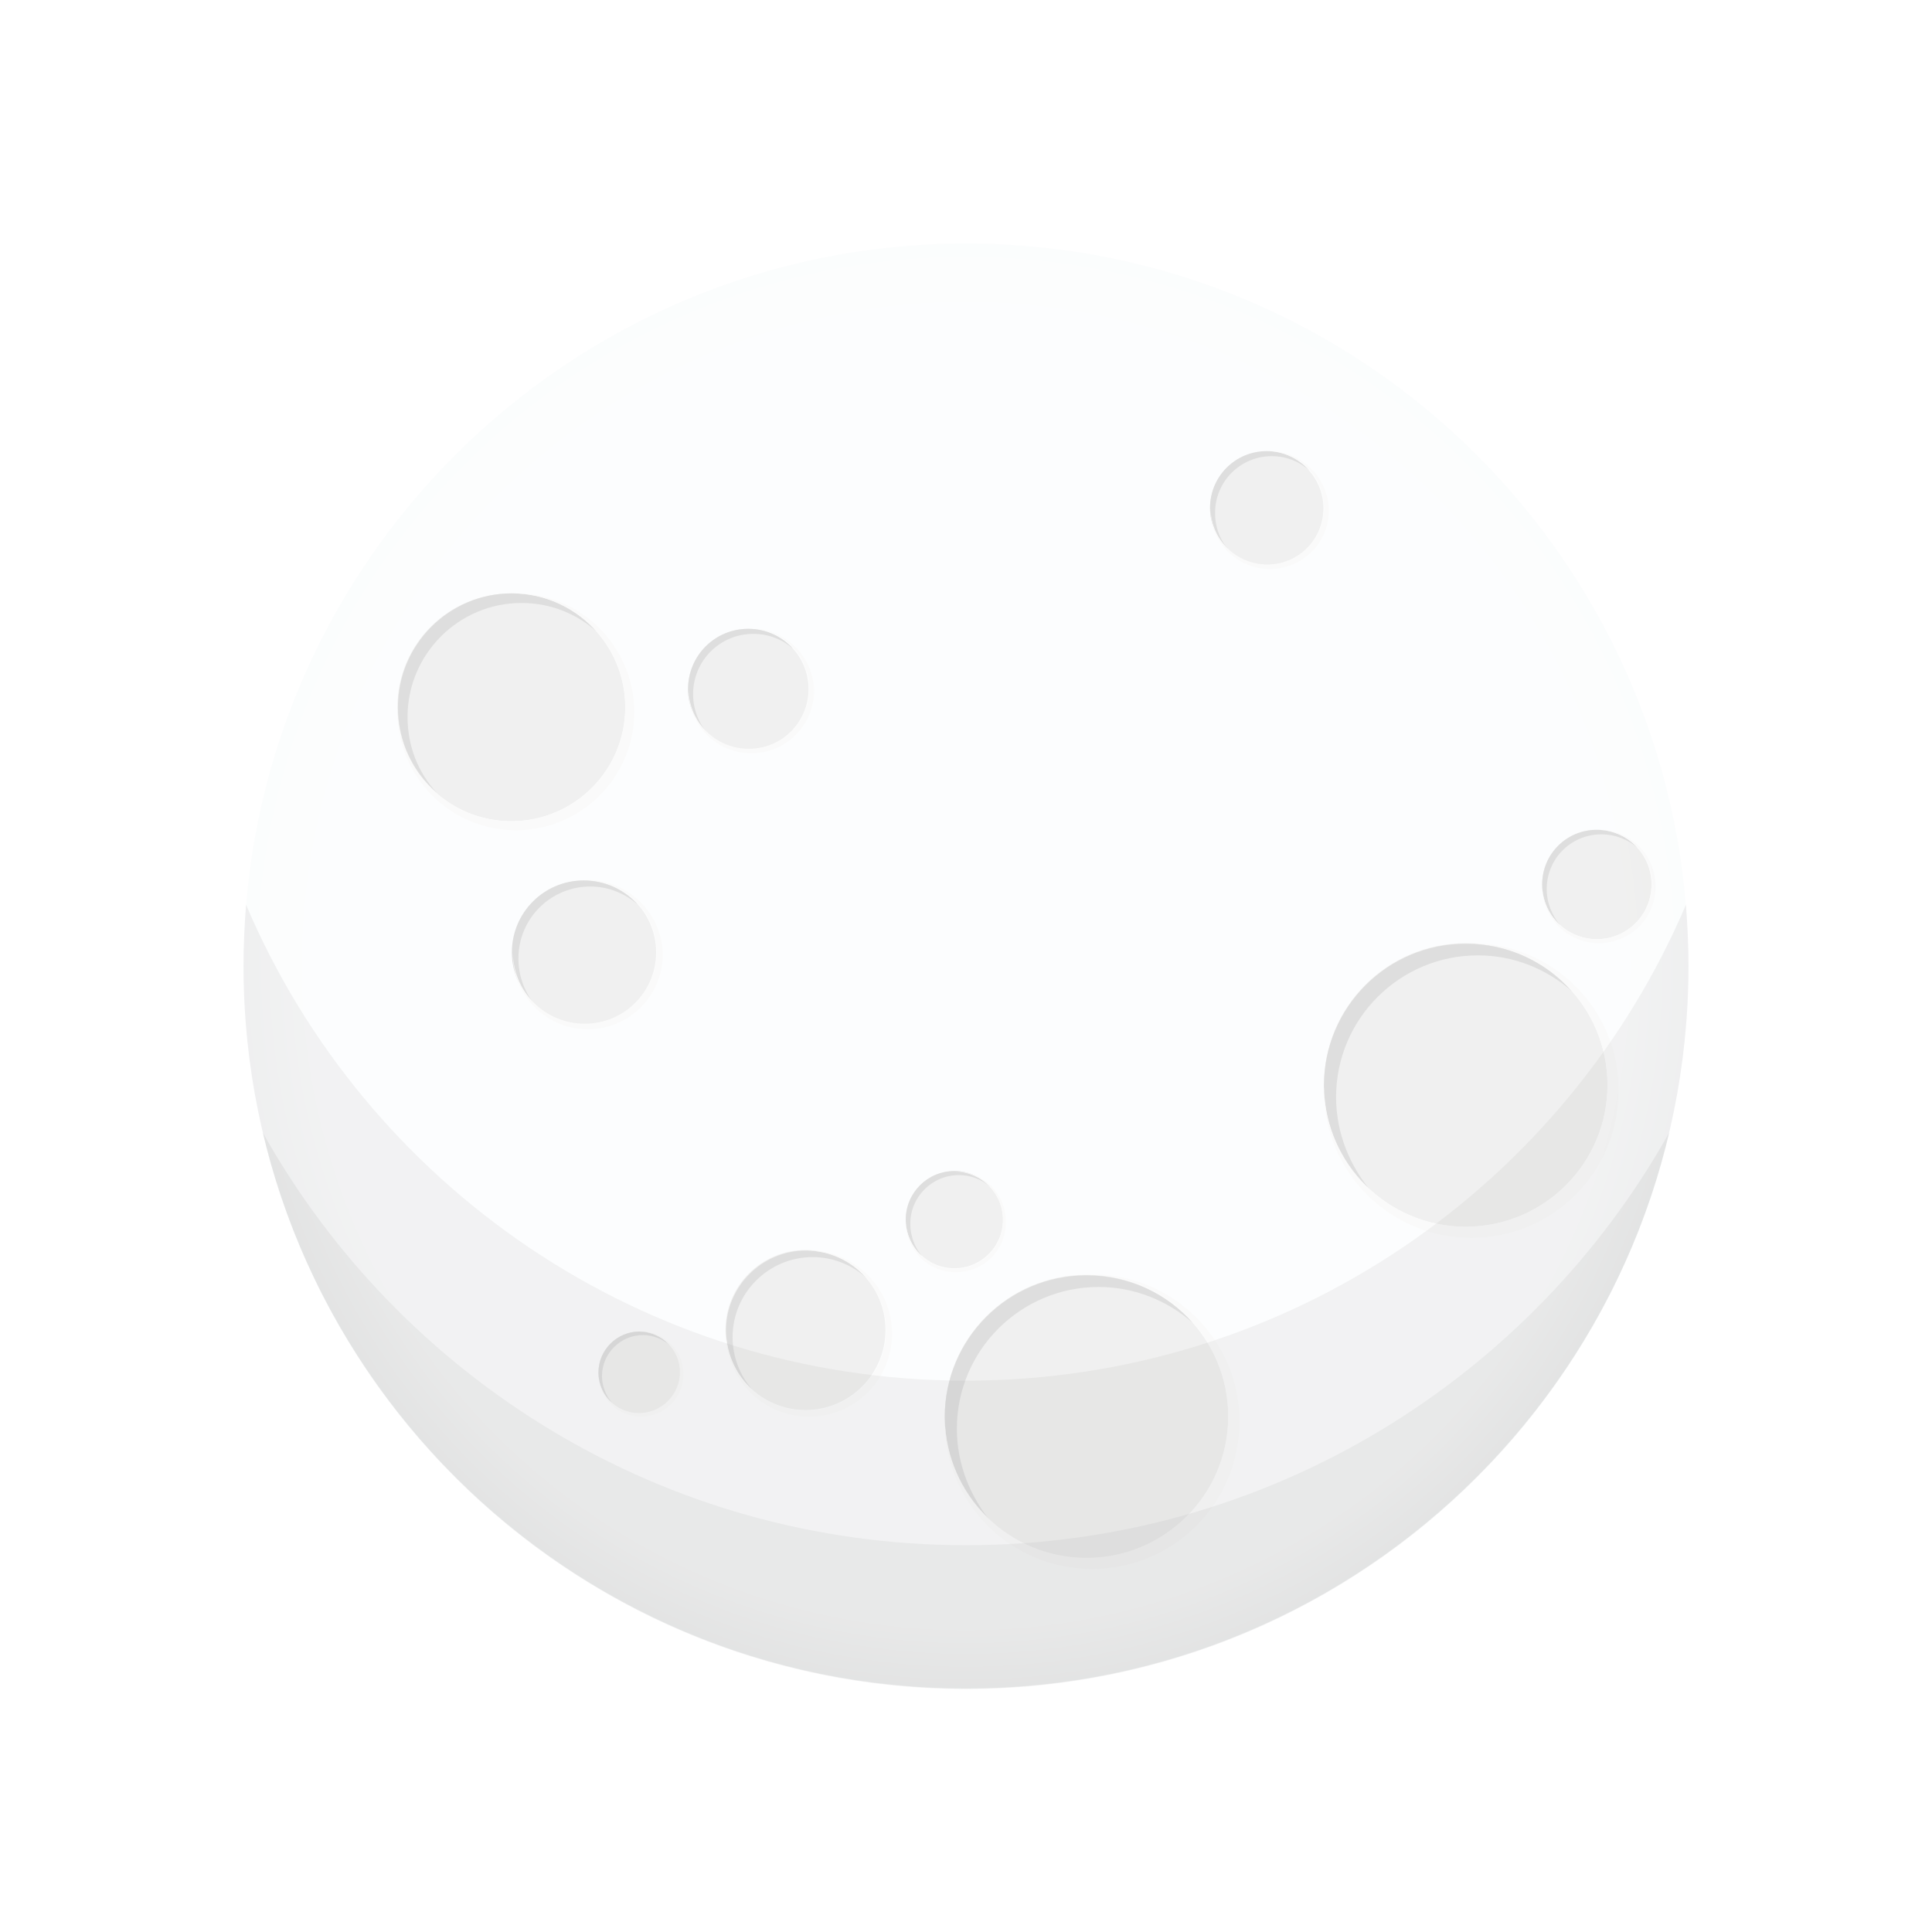
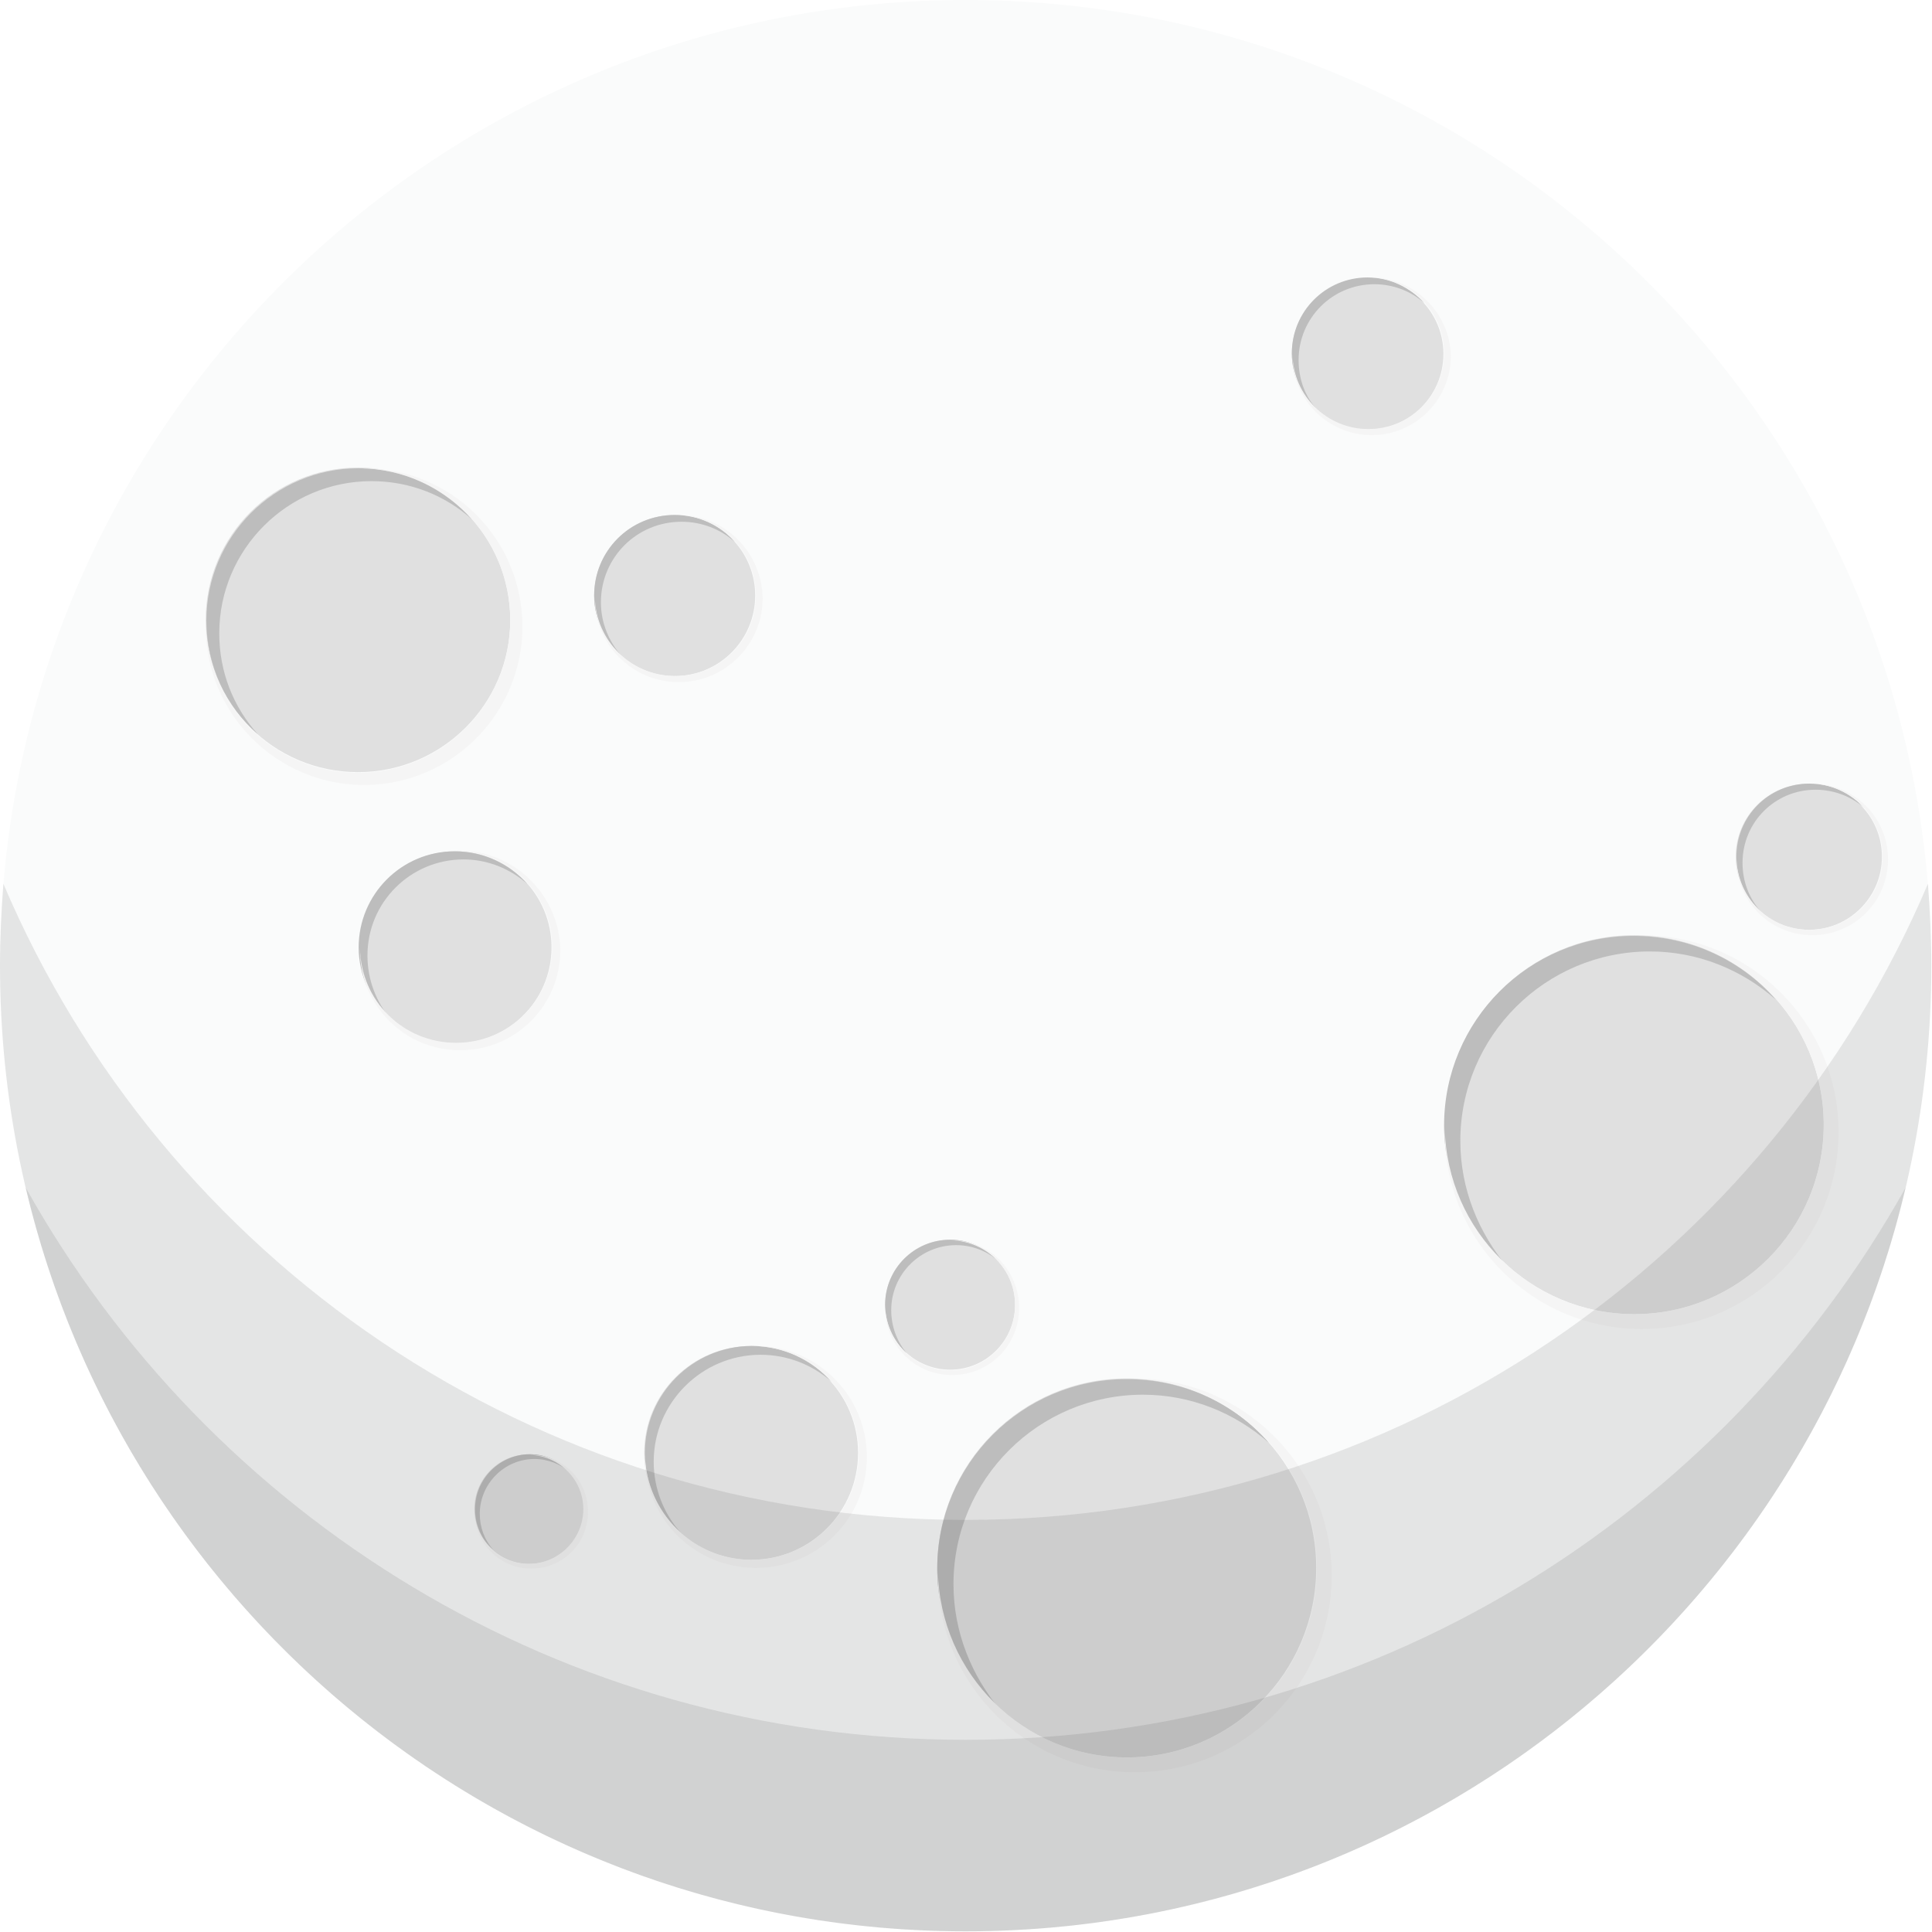
- <svg xmlns="http://www.w3.org/2000/svg" version="1.1" id="Layer_1" x="0px" y="0px" viewBox="0 0 381.6 381.6" style="enable-background:new 0 0 381.6 381.6;" xml:space="preserve">
+ <svg xmlns="http://www.w3.org/2000/svg" version="1.1" id="Layer_1" x="0px" y="0px" viewBox="0 0 285.5 285.5" style="enable-background:new 0 0 285.5 285.5;" xml:space="preserve">
  <style type="text/css">
- 	.st0{fill:#F9FBFC;}
- 	.st1{fill:#E1E1E0;}
+ 	.st0{fill:#FAFBFB;}
+ 	.st1{fill:#E0E0E0;}
	.st2{fill:#BDBDBD;}
	.st3{fill:#F5F5F5;}
- 	.st4{opacity:0.1;fill:#212120;}
- 	.st5{opacity:0.5;fill:url(#SVGID_1_);}
+ 	.st4{opacity:0.1;fill:#212121;}
</style>
  <g>
-     <circle class="st0" cx="190.8" cy="190.8" r="142.7" />
+     <circle class="st0" cx="142.7" cy="142.7" r="142.7" />
    <g>
-       <circle class="st1" cx="101" cy="139.7" r="22.5" />
-       <path class="st2" d="M80.5,141.6c0-12.4,10.1-22.5,22.5-22.5c5.7,0,10.9,2.1,14.9,5.7c-4.1-4.6-10.1-7.6-16.8-7.6    c-12.4,0-22.5,10.1-22.5,22.5c0,6.7,2.9,12.7,7.6,16.8C82.6,152.6,80.5,147.4,80.5,141.6z" />
-       <path class="st3" d="M101.9,117.2c-0.1,0-0.3,0-0.4,0c12.2,0.2,22,10.2,22,22.5c0,12.4-10.1,22.5-22.5,22.5    c-12.3,0-22.2-9.8-22.5-22c0,0.1,0,0.3,0,0.4c0,12.9,10.5,23.4,23.4,23.4c12.9,0,23.4-10.5,23.4-23.4    C125.2,127.7,114.8,117.2,101.9,117.2z" />
+       <circle class="st1" cx="52.9" cy="91.6" r="22.5" />
+       <path class="st2" d="M32.4,93.6c0-12.4,10.1-22.5,22.5-22.5c5.7,0,10.9,2.1,14.9,5.7c-4.1-4.6-10.1-7.6-16.8-7.6    c-12.4,0-22.5,10.1-22.5,22.5c0,6.7,2.9,12.7,7.6,16.8C34.5,104.5,32.4,99.3,32.4,93.6z" />
+       <path class="st3" d="M53.8,69.2c-0.1,0-0.3,0-0.4,0c12.2,0.2,22,10.2,22,22.5c0,12.4-10.1,22.5-22.5,22.5    c-12.3,0-22.2-9.8-22.5-22c0,0.1,0,0.3,0,0.4c0,12.9,10.5,23.4,23.4,23.4c12.9,0,23.4-10.5,23.4-23.4    C77.2,79.6,66.7,69.2,53.8,69.2z" />
    </g>
    <g>
-       <circle class="st1" cx="250.2" cy="100.4" r="11.2" />
-       <path class="st2" d="M240,101.3c0-6.2,5-11.2,11.2-11.2c2.9,0,5.5,1.1,7.4,2.8c-2.1-2.3-5.1-3.8-8.4-3.8c-6.2,0-11.2,5-11.2,11.2    c0,3.3,1.5,6.3,3.8,8.4C241,106.8,240,104.2,240,101.3z" />
-       <path class="st3" d="M250.7,89.1c-0.1,0-0.1,0-0.2,0c6.1,0.1,11,5.1,11,11.2c0,6.2-5,11.2-11.2,11.2c-6.1,0-11.1-4.9-11.2-11    c0,0.1,0,0.1,0,0.2c0,6.4,5.2,11.7,11.7,11.7s11.7-5.2,11.7-11.7C262.3,94.3,257.1,89.1,250.7,89.1z" />
+       <circle class="st1" cx="202.1" cy="52.3" r="11.2" />
+       <path class="st2" d="M191.9,53.2c0-6.2,5-11.2,11.2-11.2c2.9,0,5.5,1.1,7.4,2.8c-2.1-2.3-5.1-3.8-8.4-3.8c-6.2,0-11.2,5-11.2,11.2    c0,3.3,1.5,6.3,3.8,8.4C192.9,58.7,191.9,56.1,191.9,53.2z" />
+       <path class="st3" d="M202.6,41c-0.1,0-0.1,0-0.2,0c6.1,0.1,11,5.1,11,11.2c0,6.2-5,11.2-11.2,11.2c-6.1,0-11.1-4.9-11.2-11    c0,0.1,0,0.1,0,0.2c0,6.4,5.2,11.7,11.7,11.7c6.4,0,11.7-5.2,11.7-11.7C214.3,46.3,209,41,202.6,41z" />
    </g>
    <g>
-       <circle class="st1" cx="289.5" cy="214.3" r="28" />
-       <path class="st2" d="M263.9,216.7c0-15.5,12.6-28,28-28c7.1,0,13.6,2.7,18.6,7.1c-5.1-5.8-12.6-9.4-21-9.4c-15.5,0-28,12.6-28,28    c0,8.4,3.7,15.8,9.4,21C266.6,230.3,263.9,223.8,263.9,216.7z" />
-       <path class="st3" d="M290.6,186.3c-0.2,0-0.4,0-0.6,0c15.2,0.3,27.5,12.7,27.5,28c0,15.5-12.6,28-28,28c-15.3,0-27.7-12.3-28-27.5    c0,0.2,0,0.4,0,0.6c0,16.1,13,29.1,29.1,29.1c16.1,0,29.1-13,29.1-29.1C319.8,199.3,306.7,186.3,290.6,186.3z" />
+       <circle class="st1" cx="241.5" cy="166.2" r="28" />
+       <path class="st2" d="M215.8,168.6c0-15.5,12.6-28,28-28c7.1,0,13.6,2.7,18.6,7.1c-5.1-5.8-12.6-9.4-21-9.4c-15.5,0-28,12.6-28,28    c0,8.4,3.7,15.8,9.4,21C218.5,182.2,215.8,175.7,215.8,168.6z" />
+       <path class="st3" d="M242.6,138.2c-0.2,0-0.4,0-0.6,0c15.2,0.3,27.5,12.7,27.5,28c0,15.5-12.6,28-28,28c-15.3,0-27.7-12.3-28-27.5    c0,0.2,0,0.4,0,0.6c0,16.1,13,29.1,29.1,29.1c16.1,0,29.1-13,29.1-29.1C271.7,151.2,258.7,138.2,242.6,138.2z" />
    </g>
    <g>
-       <circle class="st1" cx="214.6" cy="279.8" r="28" />
-       <path class="st2" d="M189,282.2c0-15.5,12.6-28,28-28c7.1,0,13.6,2.7,18.6,7.1c-5.1-5.8-12.6-9.4-21-9.4c-15.5,0-28,12.6-28,28    c0,8.4,3.7,15.8,9.4,21C191.7,295.8,189,289.3,189,282.2z" />
-       <path class="st3" d="M215.7,251.7c-0.2,0-0.4,0-0.6,0c15.2,0.3,27.5,12.7,27.5,28c0,15.5-12.6,28-28,28c-15.3,0-27.7-12.3-28-27.5    c0,0.2,0,0.4,0,0.6c0,16.1,13,29.1,29.1,29.1s29.1-13,29.1-29.1C244.9,264.8,231.8,251.7,215.7,251.7z" />
+       <circle class="st1" cx="166.5" cy="231.7" r="28" />
+       <path class="st2" d="M140.9,234.1c0-15.5,12.6-28,28-28c7.1,0,13.6,2.7,18.6,7.1c-5.1-5.8-12.6-9.4-21-9.4c-15.5,0-28,12.6-28,28    c0,8.4,3.7,15.8,9.4,21C143.6,247.7,140.9,241.2,140.9,234.1z" />
+       <path class="st3" d="M167.7,203.7c-0.2,0-0.4,0-0.6,0c15.2,0.3,27.5,12.7,27.5,28c0,15.5-12.6,28-28,28c-15.3,0-27.7-12.3-28-27.5    c0,0.2,0,0.4,0,0.6c0,16.1,13,29.1,29.1,29.1s29.1-13,29.1-29.1C196.8,216.7,183.7,203.7,167.7,203.7z" />
    </g>
    <g>
-       <circle class="st1" cx="159.1" cy="262.7" r="15.8" />
-       <path class="st2" d="M144.7,264.1c0-8.7,7.1-15.8,15.8-15.8c4,0,7.7,1.5,10.5,4c-2.9-3.3-7.1-5.3-11.8-5.3    c-8.7,0-15.8,7.1-15.8,15.8c0,4.7,2.1,8.9,5.3,11.8C146.2,271.8,144.7,268.1,144.7,264.1z" />
-       <path class="st3" d="M159.8,247c-0.1,0-0.2,0-0.3,0c8.6,0.2,15.5,7.2,15.5,15.8c0,8.7-7.1,15.8-15.8,15.8    c-8.6,0-15.6-6.9-15.8-15.5c0,0.1,0,0.2,0,0.3c0,9.1,7.3,16.4,16.4,16.4c9.1,0,16.4-7.3,16.4-16.4    C176.2,254.3,168.8,247,159.8,247z" />
+       <circle class="st1" cx="111" cy="214.7" r="15.8" />
+       <path class="st2" d="M96.6,216c0-8.7,7.1-15.8,15.8-15.8c4,0,7.7,1.5,10.5,4c-2.9-3.3-7.1-5.3-11.8-5.3c-8.7,0-15.8,7.1-15.8,15.8    c0,4.7,2.1,8.9,5.3,11.8C98.1,223.7,96.6,220,96.6,216z" />
+       <path class="st3" d="M111.7,198.9c-0.1,0-0.2,0-0.3,0c8.6,0.2,15.5,7.2,15.5,15.8c0,8.7-7.1,15.8-15.8,15.8    c-8.6,0-15.6-6.9-15.8-15.5c0,0.1,0,0.2,0,0.3c0,9.1,7.3,16.4,16.4,16.4s16.4-7.3,16.4-16.4C128.1,206.2,120.7,198.9,111.7,198.9z    " />
    </g>
    <g>
-       <circle class="st1" cx="188.5" cy="240.9" r="9.6" />
-       <path class="st2" d="M179.8,241.7c0-5.3,4.3-9.6,9.6-9.6c2.4,0,4.6,0.9,6.3,2.4c-1.8-2-4.3-3.2-7.2-3.2c-5.3,0-9.6,4.3-9.6,9.6    c0,2.8,1.2,5.4,3.2,7.2C180.7,246.4,179.8,244.2,179.8,241.7z" />
-       <path class="st3" d="M188.9,231.4c-0.1,0-0.1,0-0.2,0c5.2,0.1,9.4,4.3,9.4,9.6c0,5.3-4.3,9.6-9.6,9.6c-5.2,0-9.4-4.2-9.6-9.4    c0,0.1,0,0.1,0,0.2c0,5.5,4.4,9.9,9.9,9.9c5.5,0,9.9-4.4,9.9-9.9S194.4,231.4,188.9,231.4z" />
+       <circle class="st1" cx="140.4" cy="192.8" r="9.6" />
+       <path class="st2" d="M131.7,193.6c0-5.3,4.3-9.6,9.6-9.6c2.4,0,4.6,0.9,6.3,2.4c-1.8-2-4.3-3.2-7.2-3.2c-5.3,0-9.6,4.3-9.6,9.6    c0,2.8,1.2,5.4,3.2,7.2C132.6,198.3,131.7,196.1,131.7,193.6z" />
+       <path class="st3" d="M140.8,183.3c-0.1,0-0.1,0-0.2,0c5.2,0.1,9.4,4.3,9.4,9.6c0,5.3-4.3,9.6-9.6,9.6c-5.2,0-9.4-4.2-9.6-9.4    c0,0.1,0,0.1,0,0.2c0,5.5,4.4,9.9,9.9,9.9c5.5,0,9.9-4.4,9.9-9.9S146.3,183.3,140.8,183.3z" />
    </g>
    <g>
-       <circle class="st1" cx="315.4" cy="174.7" r="10.8" />
-       <path class="st2" d="M305.5,175.6c0-6,4.8-10.8,10.8-10.8c2.7,0,5.3,1,7.2,2.7c-2-2.2-4.9-3.6-8.1-3.6c-6,0-10.8,4.8-10.8,10.8    c0,3.2,1.4,6.1,3.6,8.1C306.6,180.9,305.5,178.4,305.5,175.6z" />
-       <path class="st3" d="M315.8,163.9c-0.1,0-0.1,0-0.2,0c5.9,0.1,10.6,4.9,10.6,10.8c0,6-4.8,10.8-10.8,10.8    c-5.9,0-10.7-4.7-10.8-10.6c0,0.1,0,0.1,0,0.2c0,6.2,5,11.2,11.2,11.2c6.2,0,11.2-5,11.2-11.2S322.1,163.9,315.8,163.9z" />
+       <circle class="st1" cx="267.3" cy="126.6" r="10.8" />
+       <path class="st2" d="M257.5,127.5c0-6,4.8-10.8,10.8-10.8c2.7,0,5.3,1,7.2,2.7c-2-2.2-4.9-3.6-8.1-3.6c-6,0-10.8,4.8-10.8,10.8    c0,3.2,1.4,6.1,3.6,8.1C258.5,132.8,257.5,130.3,257.5,127.5z" />
+       <path class="st3" d="M267.8,115.8c-0.1,0-0.1,0-0.2,0c5.9,0.1,10.6,4.9,10.6,10.8c0,6-4.8,10.8-10.8,10.8    c-5.9,0-10.7-4.7-10.8-10.6c0,0.1,0,0.1,0,0.2c0,6.2,5,11.2,11.2,11.2c6.2,0,11.2-5,11.2-11.2C279,120.8,274,115.8,267.8,115.8z" />
    </g>
    <g>
-       <circle class="st1" cx="115.4" cy="188.1" r="14.2" />
-       <path class="st2" d="M102.4,189.3c0-7.9,6.4-14.2,14.2-14.2c3.6,0,6.9,1.4,9.4,3.6c-2.6-2.9-6.4-4.8-10.7-4.8    c-7.9,0-14.2,6.4-14.2,14.2c0,4.2,1.9,8.1,4.8,10.7C103.7,196.2,102.4,192.9,102.4,189.3z" />
-       <path class="st3" d="M116,173.8c-0.1,0-0.2,0-0.3,0c7.7,0.2,14,6.5,14,14.2c0,7.9-6.4,14.2-14.2,14.2c-7.8,0-14.1-6.2-14.2-14    c0,0.1,0,0.2,0,0.3c0,8.2,6.6,14.8,14.8,14.8c8.2,0,14.8-6.6,14.8-14.8C130.8,180.4,124.1,173.8,116,173.8z" />
+       <circle class="st1" cx="67.3" cy="140" r="14.2" />
+       <path class="st2" d="M54.3,141.2c0-7.9,6.4-14.2,14.2-14.2c3.6,0,6.9,1.4,9.4,3.6c-2.6-2.9-6.4-4.8-10.7-4.8    c-7.9,0-14.2,6.4-14.2,14.2c0,4.2,1.9,8.1,4.8,10.7C55.6,148.1,54.3,144.8,54.3,141.2z" />
+       <path class="st3" d="M67.9,125.7c-0.1,0-0.2,0-0.3,0c7.7,0.2,14,6.5,14,14.2c0,7.9-6.4,14.2-14.2,14.2c-7.8,0-14.1-6.2-14.2-14    c0,0.1,0,0.2,0,0.3c0,8.2,6.6,14.8,14.8,14.8c8.2,0,14.8-6.6,14.8-14.8C82.7,132.4,76.1,125.7,67.9,125.7z" />
    </g>
    <g>
-       <circle class="st1" cx="147.8" cy="136.1" r="11.9" />
-       <path class="st2" d="M136.9,137.1c0-6.6,5.3-11.9,11.9-11.9c3,0,5.8,1.1,7.9,3c-2.2-2.5-5.4-4-8.9-4c-6.6,0-11.9,5.3-11.9,11.9    c0,3.6,1.6,6.7,4,8.9C138,142.9,136.9,140.1,136.9,137.1z" />
-       <path class="st3" d="M148.3,124.1c-0.1,0-0.2,0-0.2,0c6.5,0.1,11.7,5.4,11.7,11.9c0,6.6-5.3,11.9-11.9,11.9    c-6.5,0-11.8-5.2-11.9-11.7c0,0.1,0,0.2,0,0.2c0,6.9,5.6,12.4,12.4,12.4c6.9,0,12.4-5.6,12.4-12.4    C160.7,129.7,155.1,124.1,148.3,124.1z" />
+       <circle class="st1" cx="99.7" cy="88" r="11.9" />
+       <path class="st2" d="M88.8,89c0-6.6,5.3-11.9,11.9-11.9c3,0,5.8,1.1,7.9,3c-2.2-2.5-5.4-4-8.9-4c-6.6,0-11.9,5.3-11.9,11.9    c0,3.6,1.6,6.7,4,8.9C90,94.8,88.8,92.1,88.8,89z" />
+       <path class="st3" d="M100.2,76.1c-0.1,0-0.2,0-0.2,0c6.5,0.1,11.7,5.4,11.7,11.9c0,6.6-5.3,11.9-11.9,11.9    c-6.5,0-11.8-5.2-11.9-11.7c0,0.1,0,0.2,0,0.2c0,6.9,5.6,12.4,12.4,12.4c6.9,0,12.4-5.6,12.4-12.4    C112.6,81.6,107.1,76.1,100.2,76.1z" />
    </g>
    <g>
-       <circle class="st1" cx="126.3" cy="271.1" r="8.1" />
-       <path class="st2" d="M118.9,271.8c0-4.4,3.6-8.1,8.1-8.1c2,0,3.9,0.8,5.3,2c-1.5-1.7-3.6-2.7-6-2.7c-4.4,0-8.1,3.6-8.1,8.1    c0,2.4,1,4.6,2.7,6C119.7,275.7,118.9,273.8,118.9,271.8z" />
-       <path class="st3" d="M126.6,263c-0.1,0-0.1,0-0.2,0c4.4,0.1,7.9,3.7,7.9,8c0,4.4-3.6,8.1-8.1,8.1c-4.4,0-8-3.5-8-7.9    c0,0.1,0,0.1,0,0.2c0,4.6,3.7,8.4,8.4,8.4c4.6,0,8.4-3.7,8.4-8.4C135,266.8,131.2,263,126.6,263z" />
+       <circle class="st1" cx="78.2" cy="223" r="8.1" />
+       <path class="st2" d="M70.9,223.7c0-4.4,3.6-8.1,8.1-8.1c2,0,3.9,0.8,5.3,2c-1.5-1.7-3.6-2.7-6-2.7c-4.4,0-8.1,3.6-8.1,8.1    c0,2.4,1,4.6,2.7,6C71.6,227.6,70.9,225.7,70.9,223.7z" />
+       <path class="st3" d="M78.5,215c-0.1,0-0.1,0-0.2,0c4.4,0.1,7.9,3.7,7.9,8c0,4.4-3.6,8.1-8.1,8.1c-4.4,0-8-3.5-8-7.9    c0,0.1,0,0.1,0,0.2c0,4.6,3.7,8.4,8.4,8.4s8.4-3.7,8.4-8.4C86.9,218.7,83.2,215,78.5,215z" />
    </g>
-     <path class="st4" d="M190.8,272.7c-63.9,0-118.7-38.7-142.2-94c-0.3,4-0.5,8-0.5,12.1c0,78.8,63.9,142.7,142.7,142.7   s142.7-63.9,142.7-142.7c0-4.1-0.2-8.1-0.5-12.1C309.5,233.9,254.7,272.7,190.8,272.7z" />
-     <path class="st4" d="M190.8,305.2c-59.7,0-111.7-32.9-138.9-81.5c14.8,63,71.4,109.9,138.9,109.9s124.1-46.9,138.9-109.9   C302.5,272.3,250.5,305.2,190.8,305.2z" />
+     <path class="st4" d="M142.7,224.6c-63.9,0-118.7-38.7-142.2-94c-0.3,4-0.5,8-0.5,12.1c0,78.8,63.9,142.7,142.7,142.7   s142.7-63.9,142.7-142.7c0-4.1-0.2-8.1-0.5-12.1C261.4,185.9,206.6,224.6,142.7,224.6z" />
+     <path class="st4" d="M142.7,257.1C83,257.1,31,224.2,3.8,175.5c14.8,63,71.4,109.9,138.9,109.9s124.1-46.9,138.9-109.9   C254.4,224.2,202.4,257.1,142.7,257.1z" />
  </g>
-   <radialGradient id="SVGID_1_" cx="190.809" cy="190.809" r="190.809" gradientUnits="userSpaceOnUse">
-     <stop offset="0.687" style="stop-color:#FFFFFF" />
-     <stop offset="0.97" style="stop-color:#FFFFFF;stop-opacity:0" />
-   </radialGradient>
-   <circle class="st5" cx="190.8" cy="190.8" r="190.8" />
</svg>
